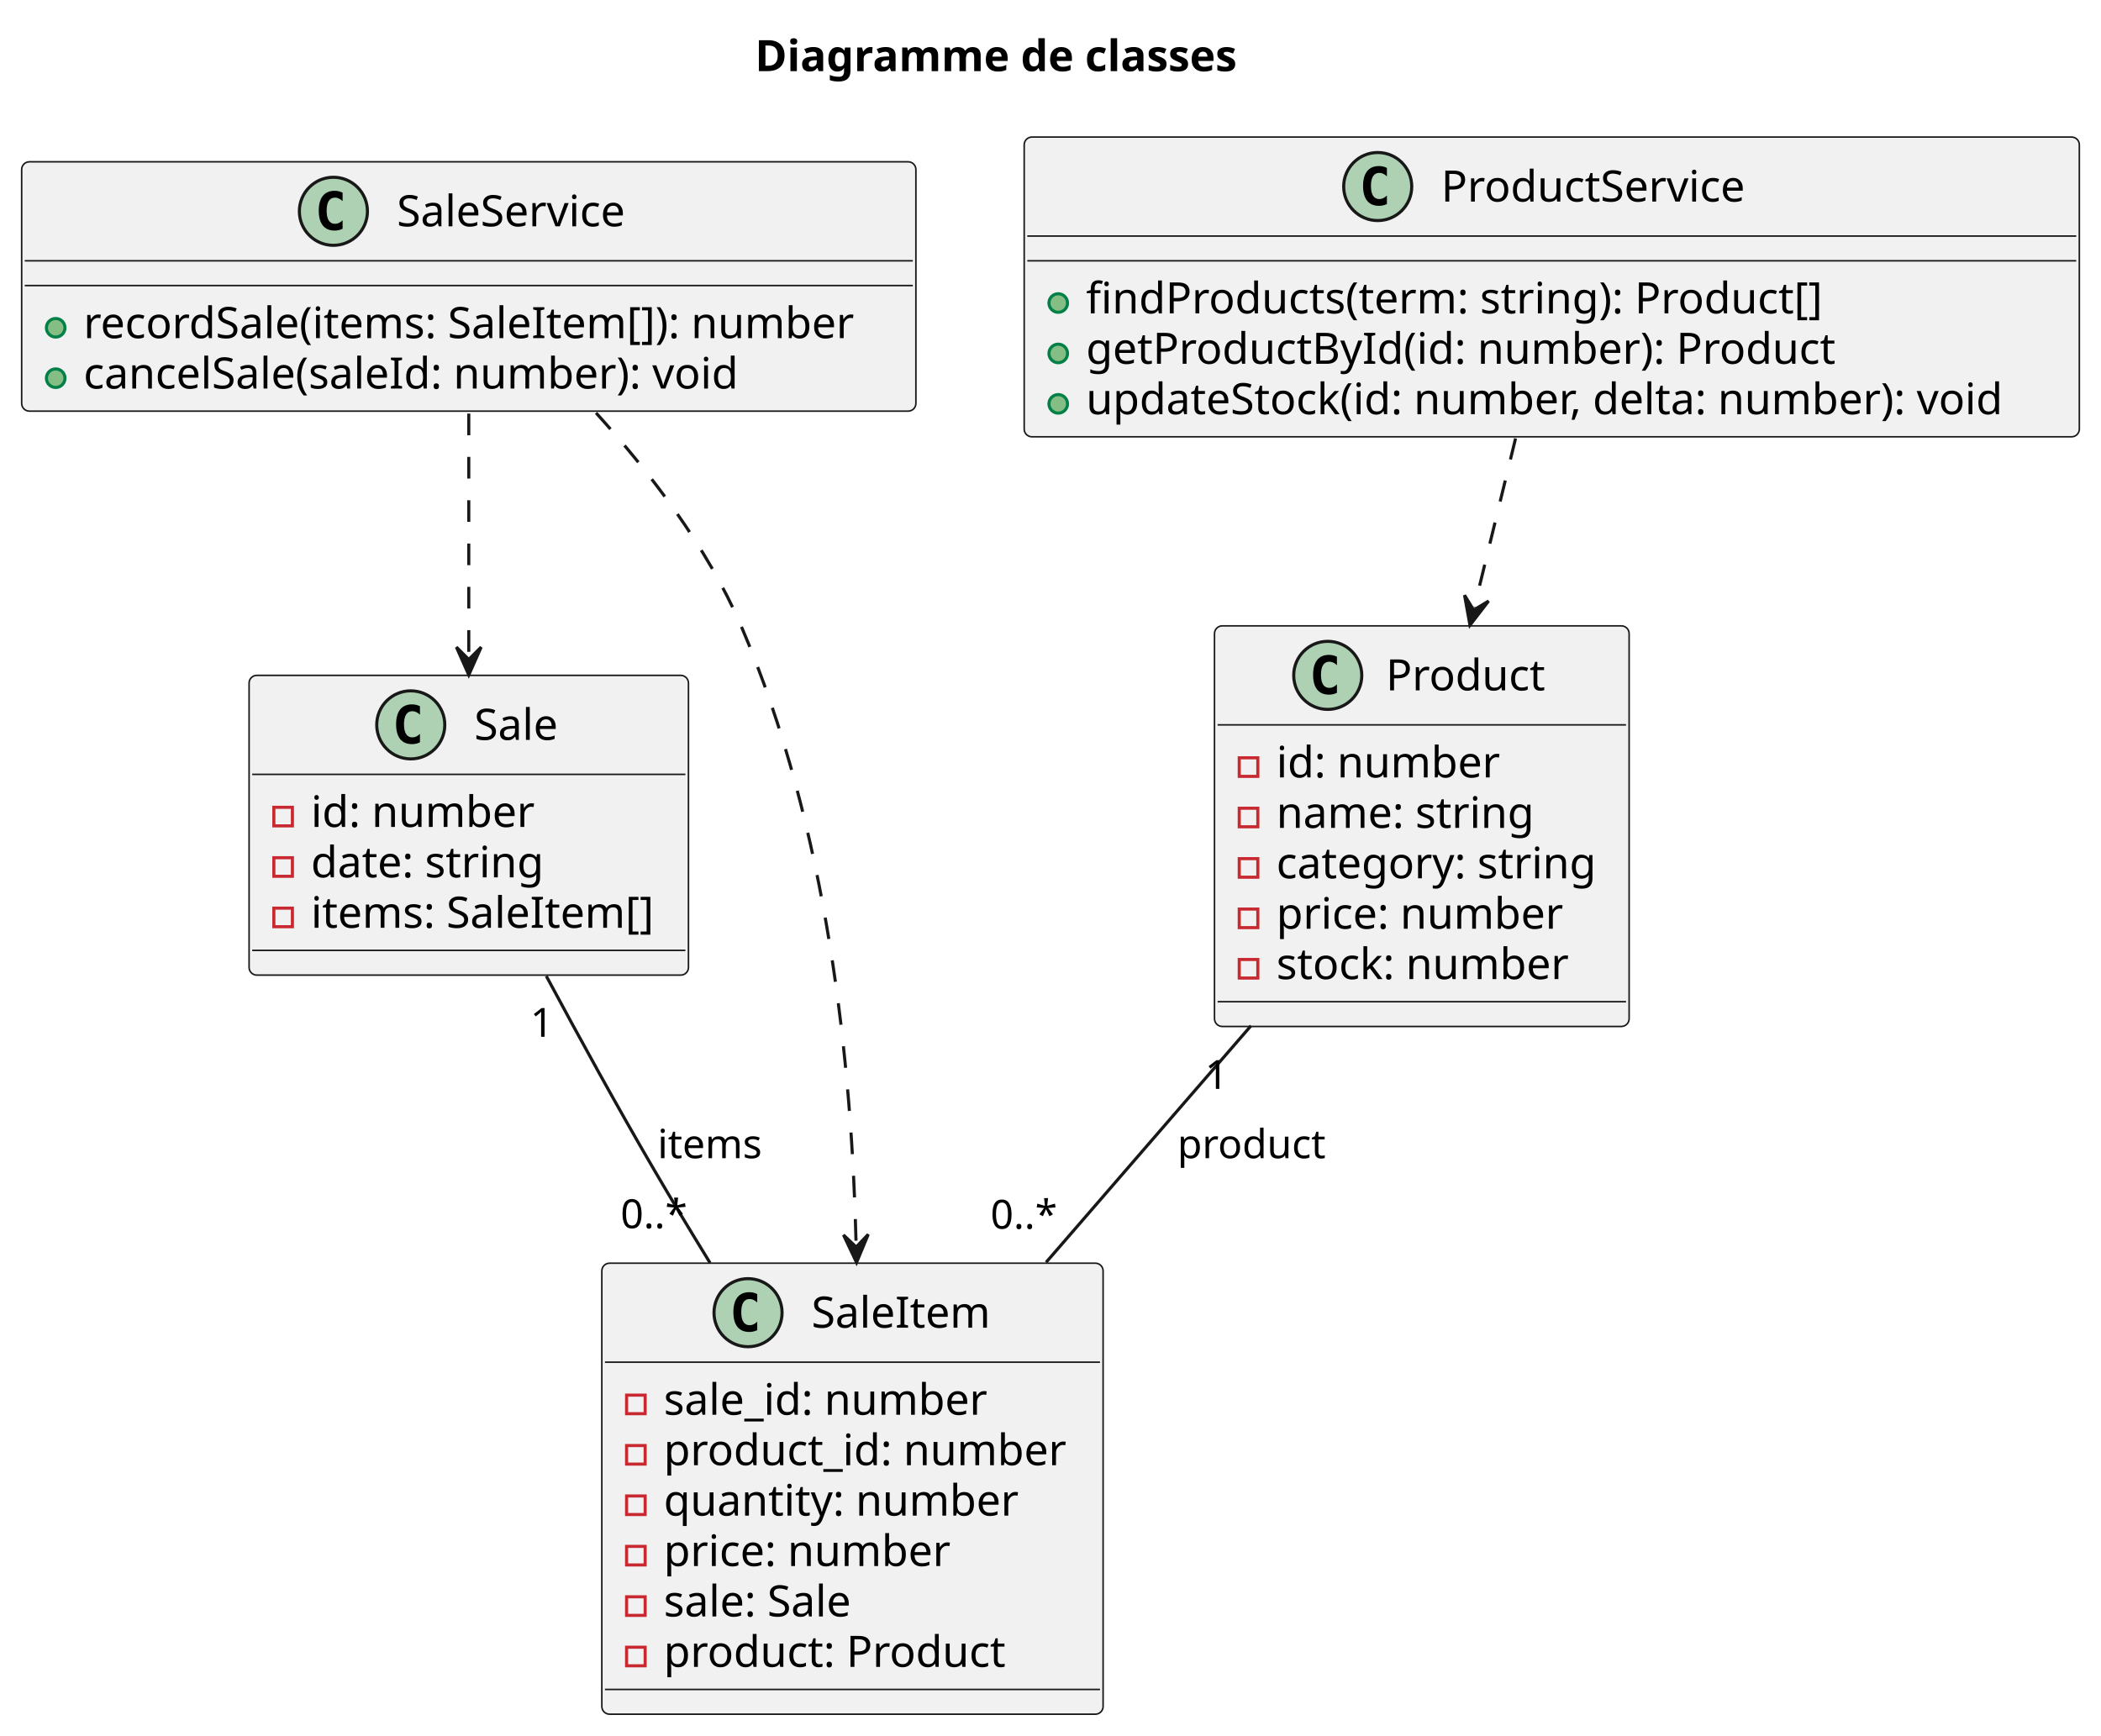
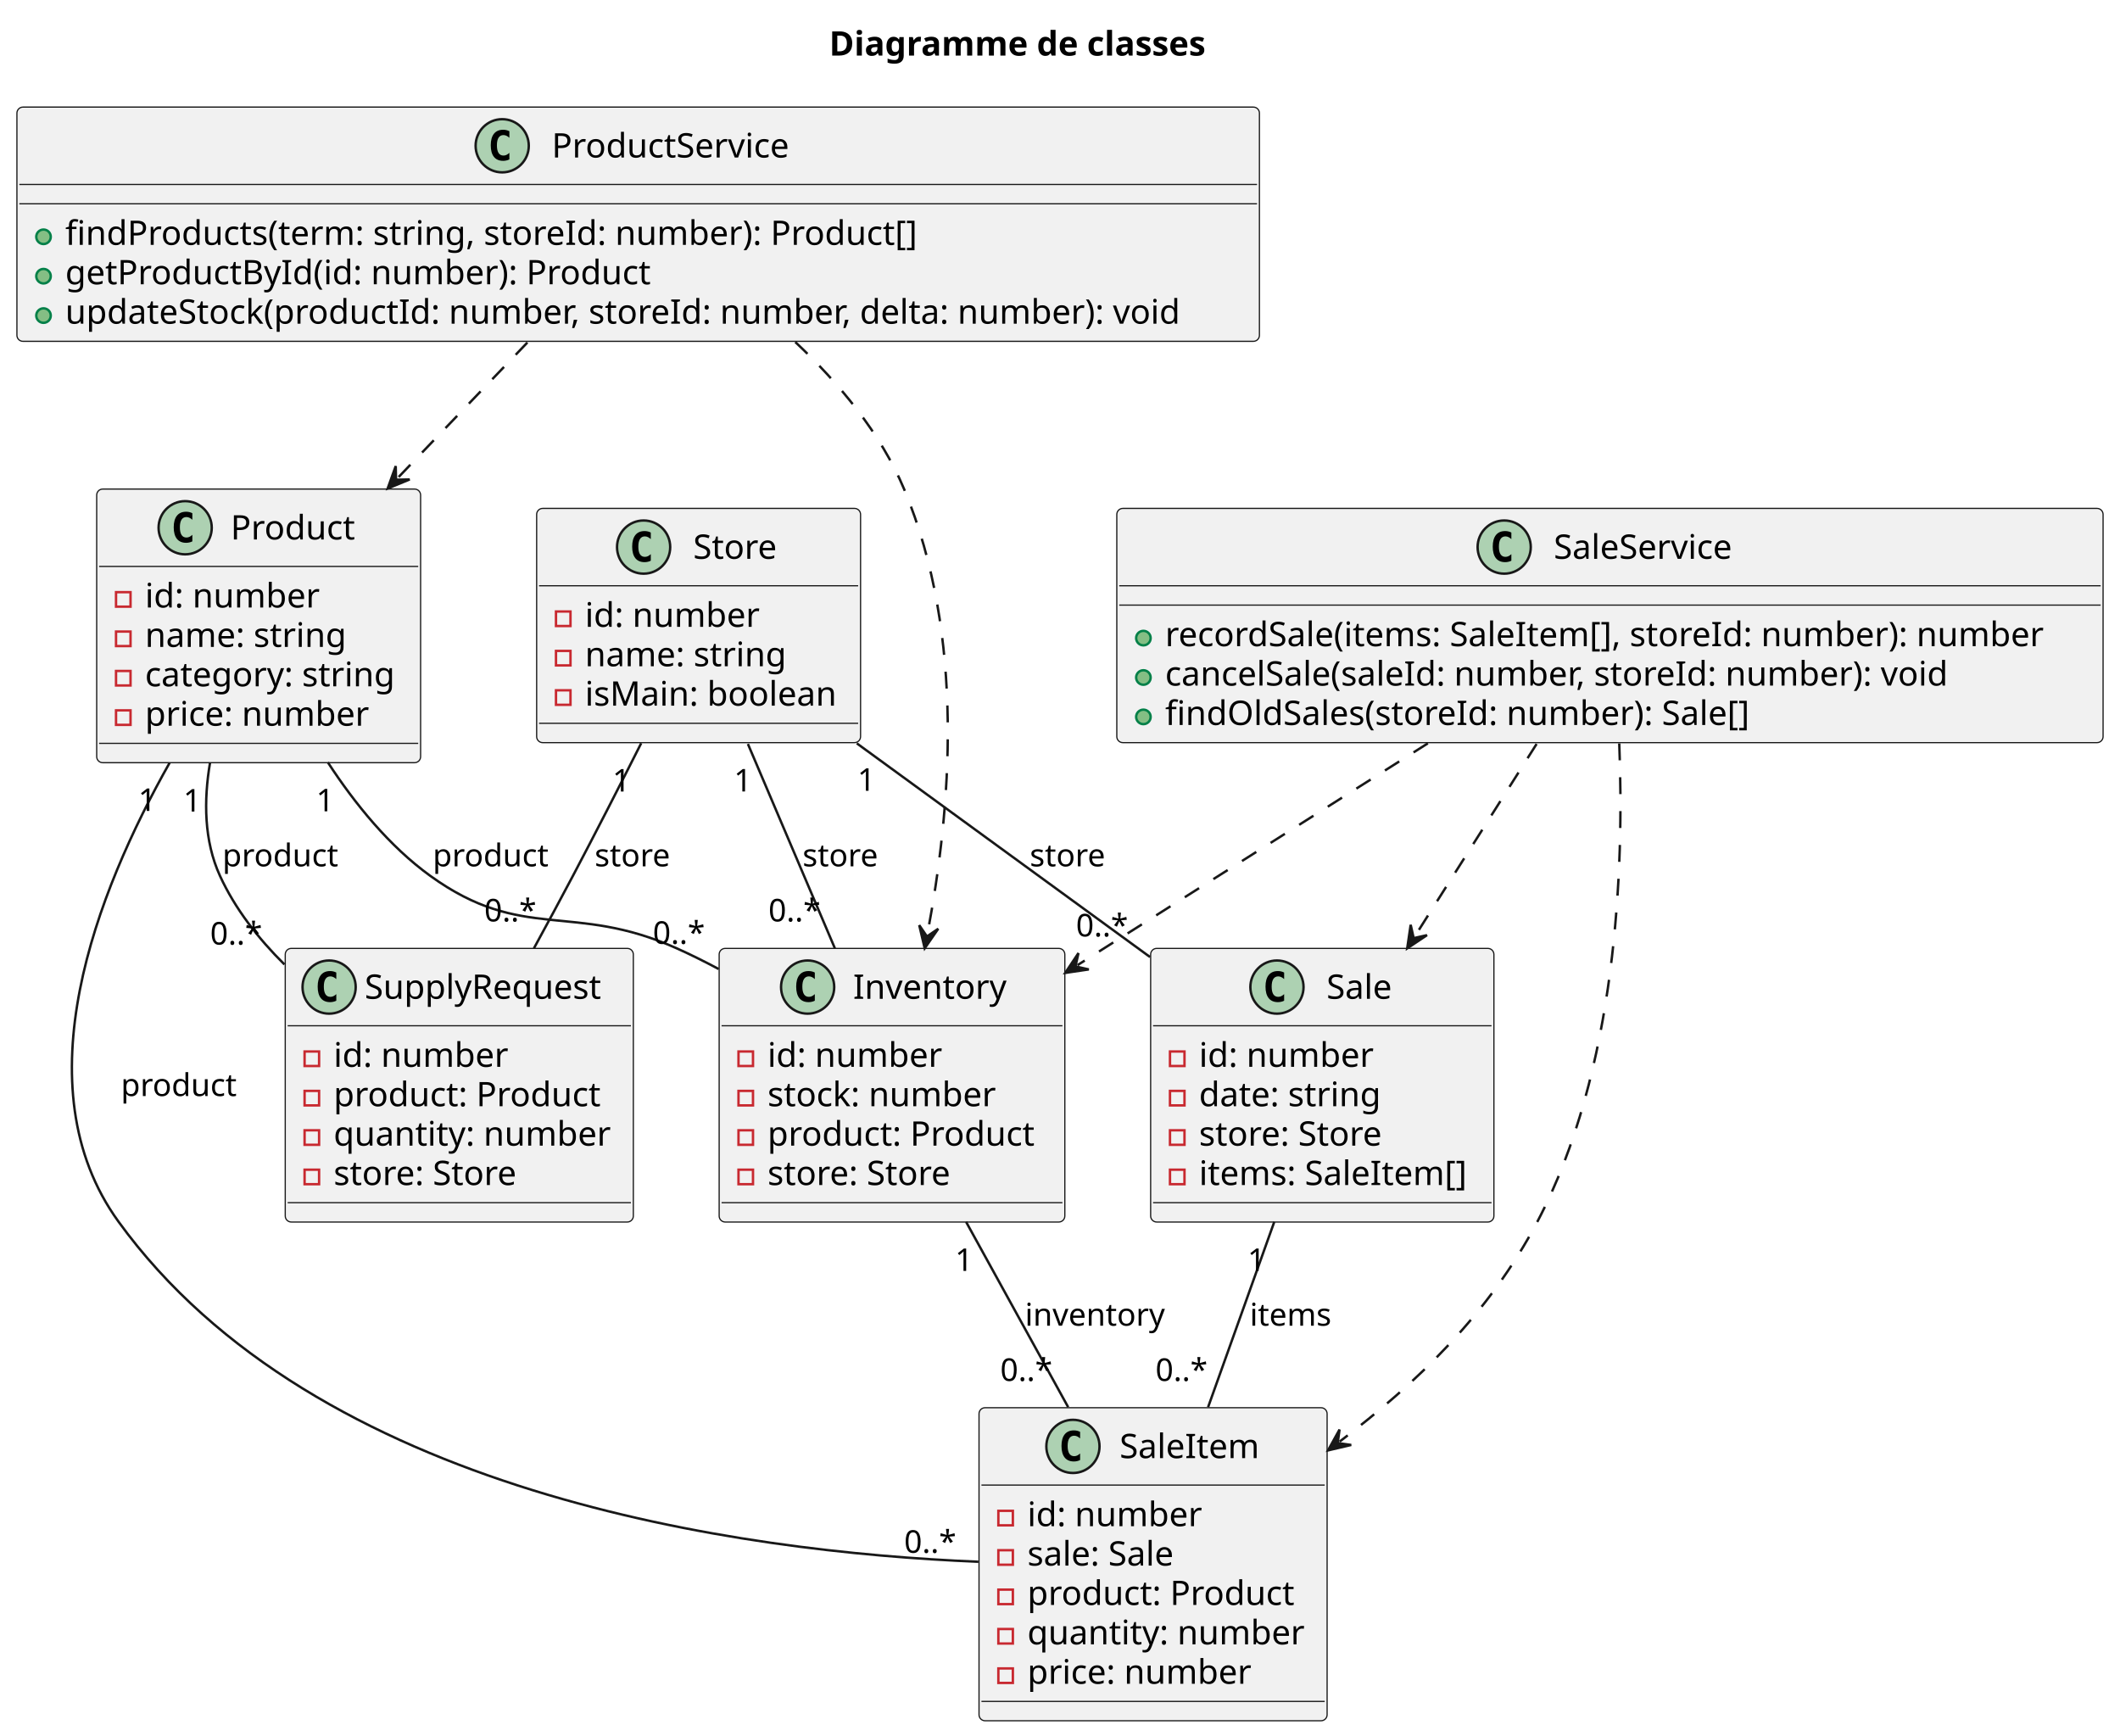
- <svg xmlns="http://www.w3.org/2000/svg" contentStyleType="text/css" height="561px" preserveAspectRatio="none" style="width:679px;height:561px;background:#FFFFFF;" version="1.1" viewBox="0 0 679 561" width="679px" zoomAndPan="magnify">
+ <svg xmlns="http://www.w3.org/2000/svg" contentStyleType="text/css" height="718px" preserveAspectRatio="none" style="width:877px;height:718px;background:#FFFFFF;" version="1.1" viewBox="0 0 877 718" width="877px" zoomAndPan="magnify">
  <defs />
  <g>
-     <text fill="#000000" font-family="sans-serif" font-size="14" font-weight="bold" lengthAdjust="spacing" textLength="177" x="244" y="22.995">Diagramme de classes</text>
+     <text fill="#000000" font-family="sans-serif" font-size="14" font-weight="bold" lengthAdjust="spacing" textLength="177" x="343" y="22.995">Diagramme de classes</text>
    <g id="elem_Product">
-       <rect codeLine="4" fill="#F1F1F1" height="129.484" id="Product" rx="2.5" ry="2.5" style="stroke:#181818;stroke-width:0.5;" width="134" x="392.5" y="202.297" />
-       <ellipse cx="429.1" cy="218.297" fill="#ADD1B2" rx="11" ry="11" style="stroke:#181818;stroke-width:1.0;" />
-       <path d="M432.069,223.938 Q431.491,224.234 430.85,224.375 Q430.209,224.531 429.506,224.531 Q427.006,224.531 425.678,222.891 Q424.366,221.234 424.366,218.109 Q424.366,214.984 425.678,213.328 Q427.006,211.672 429.506,211.672 Q430.209,211.672 430.85,211.828 Q431.506,211.984 432.069,212.281 L432.069,215 Q431.444,214.422 430.85,214.156 Q430.256,213.875 429.631,213.875 Q428.288,213.875 427.6,214.953 Q426.913,216.016 426.913,218.109 Q426.913,220.203 427.6,221.281 Q428.288,222.344 429.631,222.344 Q430.256,222.344 430.85,222.078 Q431.444,221.797 432.069,221.219 L432.069,223.938 Z " fill="#000000" />
-       <text fill="#000000" font-family="sans-serif" font-size="14" lengthAdjust="spacing" textLength="54" x="447.9" y="223.144">Product</text>
-       <line style="stroke:#181818;stroke-width:0.5;" x1="393.5" x2="525.5" y1="234.297" y2="234.297" />
-       <rect fill="none" height="6" style="stroke:#C82930;stroke-width:1.0;" width="6" x="400.5" y="244.945" />
-       <text fill="#000000" font-family="sans-serif" font-size="14" lengthAdjust="spacing" textLength="75" x="412.5" y="251.292">id: number</text>
-       <rect fill="none" height="6" style="stroke:#C82930;stroke-width:1.0;" width="6" x="400.5" y="261.242" />
-       <text fill="#000000" font-family="sans-serif" font-size="14" lengthAdjust="spacing" textLength="87" x="412.5" y="267.589">name: string</text>
-       <rect fill="none" height="6" style="stroke:#C82930;stroke-width:1.0;" width="6" x="400.5" y="277.539" />
-       <text fill="#000000" font-family="sans-serif" font-size="14" lengthAdjust="spacing" textLength="108" x="412.5" y="283.886">category: string</text>
-       <rect fill="none" height="6" style="stroke:#C82930;stroke-width:1.0;" width="6" x="400.5" y="293.836" />
-       <text fill="#000000" font-family="sans-serif" font-size="14" lengthAdjust="spacing" textLength="97" x="412.5" y="300.183">price: number</text>
-       <rect fill="none" height="6" style="stroke:#C82930;stroke-width:1.0;" width="6" x="400.5" y="310.133" />
-       <text fill="#000000" font-family="sans-serif" font-size="14" lengthAdjust="spacing" textLength="101" x="412.5" y="316.479">stock: number</text>
-       <line style="stroke:#181818;stroke-width:0.5;" x1="393.5" x2="525.5" y1="323.781" y2="323.781" />
+       <rect codeLine="4" fill="#F1F1F1" height="113.188" id="Product" rx="2.5" ry="2.5" style="stroke:#181818;stroke-width:0.5;" width="134" x="40" y="202.297" />
+       <ellipse cx="76.6" cy="218.297" fill="#ADD1B2" rx="11" ry="11" style="stroke:#181818;stroke-width:1.0;" />
+       <path d="M79.569,223.938 Q78.991,224.234 78.35,224.375 Q77.709,224.531 77.006,224.531 Q74.506,224.531 73.178,222.891 Q71.866,221.234 71.866,218.109 Q71.866,214.984 73.178,213.328 Q74.506,211.672 77.006,211.672 Q77.709,211.672 78.35,211.828 Q79.006,211.984 79.569,212.281 L79.569,215 Q78.944,214.422 78.35,214.156 Q77.756,213.875 77.131,213.875 Q75.787,213.875 75.1,214.953 Q74.412,216.016 74.412,218.109 Q74.412,220.203 75.1,221.281 Q75.787,222.344 77.131,222.344 Q77.756,222.344 78.35,222.078 Q78.944,221.797 79.569,221.219 L79.569,223.938 Z " fill="#000000" />
+       <text fill="#000000" font-family="sans-serif" font-size="14" lengthAdjust="spacing" textLength="54" x="95.4" y="223.144">Product</text>
+       <line style="stroke:#181818;stroke-width:0.5;" x1="41" x2="173" y1="234.297" y2="234.297" />
+       <rect fill="none" height="6" style="stroke:#C82930;stroke-width:1.0;" width="6" x="48" y="244.945" />
+       <text fill="#000000" font-family="sans-serif" font-size="14" lengthAdjust="spacing" textLength="75" x="60" y="251.292">id: number</text>
+       <rect fill="none" height="6" style="stroke:#C82930;stroke-width:1.0;" width="6" x="48" y="261.242" />
+       <text fill="#000000" font-family="sans-serif" font-size="14" lengthAdjust="spacing" textLength="87" x="60" y="267.589">name: string</text>
+       <rect fill="none" height="6" style="stroke:#C82930;stroke-width:1.0;" width="6" x="48" y="277.539" />
+       <text fill="#000000" font-family="sans-serif" font-size="14" lengthAdjust="spacing" textLength="108" x="60" y="283.886">category: string</text>
+       <rect fill="none" height="6" style="stroke:#C82930;stroke-width:1.0;" width="6" x="48" y="293.836" />
+       <text fill="#000000" font-family="sans-serif" font-size="14" lengthAdjust="spacing" textLength="97" x="60" y="300.183">price: number</text>
+       <line style="stroke:#181818;stroke-width:0.5;" x1="41" x2="173" y1="307.484" y2="307.484" />
+     </g>
+     <g id="elem_Store">
+       <rect codeLine="11" fill="#F1F1F1" height="96.891" id="Store" rx="2.5" ry="2.5" style="stroke:#181818;stroke-width:0.5;" width="134" x="222" y="210.297" />
+       <ellipse cx="266.25" cy="226.297" fill="#ADD1B2" rx="11" ry="11" style="stroke:#181818;stroke-width:1.0;" />
+       <path d="M269.219,231.938 Q268.641,232.234 268,232.375 Q267.359,232.531 266.656,232.531 Q264.156,232.531 262.828,230.891 Q261.516,229.234 261.516,226.109 Q261.516,222.984 262.828,221.328 Q264.156,219.672 266.656,219.672 Q267.359,219.672 268,219.828 Q268.656,219.984 269.219,220.281 L269.219,223 Q268.594,222.422 268,222.156 Q267.406,221.875 266.781,221.875 Q265.438,221.875 264.75,222.953 Q264.062,224.016 264.062,226.109 Q264.062,228.203 264.75,229.281 Q265.438,230.344 266.781,230.344 Q267.406,230.344 268,230.078 Q268.594,229.797 269.219,229.219 L269.219,231.938 Z " fill="#000000" />
+       <text fill="#000000" font-family="sans-serif" font-size="14" lengthAdjust="spacing" textLength="37" x="286.75" y="231.144">Store</text>
+       <line style="stroke:#181818;stroke-width:0.5;" x1="223" x2="355" y1="242.297" y2="242.297" />
+       <rect fill="none" height="6" style="stroke:#C82930;stroke-width:1.0;" width="6" x="230" y="252.945" />
+       <text fill="#000000" font-family="sans-serif" font-size="14" lengthAdjust="spacing" textLength="75" x="242" y="259.292">id: number</text>
+       <rect fill="none" height="6" style="stroke:#C82930;stroke-width:1.0;" width="6" x="230" y="269.242" />
+       <text fill="#000000" font-family="sans-serif" font-size="14" lengthAdjust="spacing" textLength="87" x="242" y="275.589">name: string</text>
+       <rect fill="none" height="6" style="stroke:#C82930;stroke-width:1.0;" width="6" x="230" y="285.539" />
+       <text fill="#000000" font-family="sans-serif" font-size="14" lengthAdjust="spacing" textLength="108" x="242" y="291.886">isMain: boolean</text>
+       <line style="stroke:#181818;stroke-width:0.5;" x1="223" x2="355" y1="299.188" y2="299.188" />
+     </g>
+     <g id="elem_Inventory">
+       <rect codeLine="17" fill="#F1F1F1" height="113.188" id="Inventory" rx="2.5" ry="2.5" style="stroke:#181818;stroke-width:0.5;" width="143" x="297.5" y="392.297" />
+       <ellipse cx="334.1" cy="408.297" fill="#ADD1B2" rx="11" ry="11" style="stroke:#181818;stroke-width:1.0;" />
+       <path d="M337.069,413.938 Q336.491,414.234 335.85,414.375 Q335.209,414.531 334.506,414.531 Q332.006,414.531 330.678,412.891 Q329.366,411.234 329.366,408.109 Q329.366,404.984 330.678,403.328 Q332.006,401.672 334.506,401.672 Q335.209,401.672 335.85,401.828 Q336.506,401.984 337.069,402.281 L337.069,405 Q336.444,404.422 335.85,404.156 Q335.256,403.875 334.631,403.875 Q333.288,403.875 332.6,404.953 Q331.913,406.016 331.913,408.109 Q331.913,410.203 332.6,411.281 Q333.288,412.344 334.631,412.344 Q335.256,412.344 335.85,412.078 Q336.444,411.797 337.069,411.219 L337.069,413.938 Z " fill="#000000" />
+       <text fill="#000000" font-family="sans-serif" font-size="14" lengthAdjust="spacing" textLength="63" x="352.9" y="413.144">Inventory</text>
+       <line style="stroke:#181818;stroke-width:0.5;" x1="298.5" x2="439.5" y1="424.297" y2="424.297" />
+       <rect fill="none" height="6" style="stroke:#C82930;stroke-width:1.0;" width="6" x="305.5" y="434.945" />
+       <text fill="#000000" font-family="sans-serif" font-size="14" lengthAdjust="spacing" textLength="75" x="317.5" y="441.292">id: number</text>
+       <rect fill="none" height="6" style="stroke:#C82930;stroke-width:1.0;" width="6" x="305.5" y="451.242" />
+       <text fill="#000000" font-family="sans-serif" font-size="14" lengthAdjust="spacing" textLength="101" x="317.5" y="457.589">stock: number</text>
+       <rect fill="none" height="6" style="stroke:#C82930;stroke-width:1.0;" width="6" x="305.5" y="467.539" />
+       <text fill="#000000" font-family="sans-serif" font-size="14" lengthAdjust="spacing" textLength="117" x="317.5" y="473.886">product: Product</text>
+       <rect fill="none" height="6" style="stroke:#C82930;stroke-width:1.0;" width="6" x="305.5" y="483.836" />
+       <text fill="#000000" font-family="sans-serif" font-size="14" lengthAdjust="spacing" textLength="82" x="317.5" y="490.183">store: Store</text>
+       <line style="stroke:#181818;stroke-width:0.5;" x1="298.5" x2="439.5" y1="497.484" y2="497.484" />
    </g>
    <g id="elem_Sale">
-       <rect codeLine="12" fill="#F1F1F1" height="96.891" id="Sale" rx="2.5" ry="2.5" style="stroke:#181818;stroke-width:0.5;" width="142" x="80.5" y="218.297" />
-       <ellipse cx="132.75" cy="234.297" fill="#ADD1B2" rx="11" ry="11" style="stroke:#181818;stroke-width:1.0;" />
-       <path d="M135.719,239.938 Q135.141,240.234 134.5,240.375 Q133.859,240.531 133.156,240.531 Q130.656,240.531 129.328,238.891 Q128.016,237.234 128.016,234.109 Q128.016,230.984 129.328,229.328 Q130.656,227.672 133.156,227.672 Q133.859,227.672 134.5,227.828 Q135.156,227.984 135.719,228.281 L135.719,231 Q135.094,230.422 134.5,230.156 Q133.906,229.875 133.281,229.875 Q131.938,229.875 131.25,230.953 Q130.562,232.016 130.562,234.109 Q130.562,236.203 131.25,237.281 Q131.938,238.344 133.281,238.344 Q133.906,238.344 134.5,238.078 Q135.094,237.797 135.719,237.219 L135.719,239.938 Z " fill="#000000" />
-       <text fill="#000000" font-family="sans-serif" font-size="14" lengthAdjust="spacing" textLength="29" x="153.25" y="239.144">Sale</text>
-       <line style="stroke:#181818;stroke-width:0.5;" x1="81.5" x2="221.5" y1="250.297" y2="250.297" />
-       <rect fill="none" height="6" style="stroke:#C82930;stroke-width:1.0;" width="6" x="88.5" y="260.945" />
-       <text fill="#000000" font-family="sans-serif" font-size="14" lengthAdjust="spacing" textLength="75" x="100.5" y="267.292">id: number</text>
-       <rect fill="none" height="6" style="stroke:#C82930;stroke-width:1.0;" width="6" x="88.5" y="277.242" />
-       <text fill="#000000" font-family="sans-serif" font-size="14" lengthAdjust="spacing" textLength="79" x="100.5" y="283.589">date: string</text>
-       <rect fill="none" height="6" style="stroke:#C82930;stroke-width:1.0;" width="6" x="88.5" y="293.539" />
-       <text fill="#000000" font-family="sans-serif" font-size="14" lengthAdjust="spacing" textLength="116" x="100.5" y="299.886">items: SaleItem[]</text>
-       <line style="stroke:#181818;stroke-width:0.5;" x1="81.5" x2="221.5" y1="307.188" y2="307.188" />
+       <rect codeLine="24" fill="#F1F1F1" height="113.188" id="Sale" rx="2.5" ry="2.5" style="stroke:#181818;stroke-width:0.5;" width="142" x="476" y="392.297" />
+       <ellipse cx="528.25" cy="408.297" fill="#ADD1B2" rx="11" ry="11" style="stroke:#181818;stroke-width:1.0;" />
+       <path d="M531.219,413.938 Q530.641,414.234 530,414.375 Q529.359,414.531 528.656,414.531 Q526.156,414.531 524.828,412.891 Q523.516,411.234 523.516,408.109 Q523.516,404.984 524.828,403.328 Q526.156,401.672 528.656,401.672 Q529.359,401.672 530,401.828 Q530.656,401.984 531.219,402.281 L531.219,405 Q530.594,404.422 530,404.156 Q529.406,403.875 528.781,403.875 Q527.438,403.875 526.75,404.953 Q526.062,406.016 526.062,408.109 Q526.062,410.203 526.75,411.281 Q527.438,412.344 528.781,412.344 Q529.406,412.344 530,412.078 Q530.594,411.797 531.219,411.219 L531.219,413.938 Z " fill="#000000" />
+       <text fill="#000000" font-family="sans-serif" font-size="14" lengthAdjust="spacing" textLength="29" x="548.75" y="413.144">Sale</text>
+       <line style="stroke:#181818;stroke-width:0.5;" x1="477" x2="617" y1="424.297" y2="424.297" />
+       <rect fill="none" height="6" style="stroke:#C82930;stroke-width:1.0;" width="6" x="484" y="434.945" />
+       <text fill="#000000" font-family="sans-serif" font-size="14" lengthAdjust="spacing" textLength="75" x="496" y="441.292">id: number</text>
+       <rect fill="none" height="6" style="stroke:#C82930;stroke-width:1.0;" width="6" x="484" y="451.242" />
+       <text fill="#000000" font-family="sans-serif" font-size="14" lengthAdjust="spacing" textLength="79" x="496" y="457.589">date: string</text>
+       <rect fill="none" height="6" style="stroke:#C82930;stroke-width:1.0;" width="6" x="484" y="467.539" />
+       <text fill="#000000" font-family="sans-serif" font-size="14" lengthAdjust="spacing" textLength="82" x="496" y="473.886">store: Store</text>
+       <rect fill="none" height="6" style="stroke:#C82930;stroke-width:1.0;" width="6" x="484" y="483.836" />
+       <text fill="#000000" font-family="sans-serif" font-size="14" lengthAdjust="spacing" textLength="116" x="496" y="490.183">items: SaleItem[]</text>
+       <line style="stroke:#181818;stroke-width:0.5;" x1="477" x2="617" y1="497.484" y2="497.484" />
    </g>
    <g id="elem_SaleItem">
-       <rect codeLine="18" fill="#F1F1F1" height="145.781" id="SaleItem" rx="2.5" ry="2.5" style="stroke:#181818;stroke-width:0.5;" width="162" x="194.5" y="408.297" />
-       <ellipse cx="241.75" cy="424.297" fill="#ADD1B2" rx="11" ry="11" style="stroke:#181818;stroke-width:1.0;" />
-       <path d="M244.719,429.938 Q244.141,430.234 243.5,430.375 Q242.859,430.531 242.156,430.531 Q239.656,430.531 238.328,428.891 Q237.016,427.234 237.016,424.109 Q237.016,420.984 238.328,419.328 Q239.656,417.672 242.156,417.672 Q242.859,417.672 243.5,417.828 Q244.156,417.984 244.719,418.281 L244.719,421 Q244.094,420.422 243.5,420.156 Q242.906,419.875 242.281,419.875 Q240.938,419.875 240.25,420.953 Q239.562,422.016 239.562,424.109 Q239.562,426.203 240.25,427.281 Q240.938,428.344 242.281,428.344 Q242.906,428.344 243.5,428.078 Q244.094,427.797 244.719,427.219 L244.719,429.938 Z " fill="#000000" />
-       <text fill="#000000" font-family="sans-serif" font-size="14" lengthAdjust="spacing" textLength="59" x="262.25" y="429.144">SaleItem</text>
-       <line style="stroke:#181818;stroke-width:0.5;" x1="195.5" x2="355.5" y1="440.297" y2="440.297" />
-       <rect fill="none" height="6" style="stroke:#C82930;stroke-width:1.0;" width="6" x="202.5" y="450.945" />
-       <text fill="#000000" font-family="sans-serif" font-size="14" lengthAdjust="spacing" textLength="110" x="214.5" y="457.292">sale_id: number</text>
-       <rect fill="none" height="6" style="stroke:#C82930;stroke-width:1.0;" width="6" x="202.5" y="467.242" />
-       <text fill="#000000" font-family="sans-serif" font-size="14" lengthAdjust="spacing" textLength="136" x="214.5" y="473.589">product_id: number</text>
-       <rect fill="none" height="6" style="stroke:#C82930;stroke-width:1.0;" width="6" x="202.5" y="483.539" />
-       <text fill="#000000" font-family="sans-serif" font-size="14" lengthAdjust="spacing" textLength="118" x="214.5" y="489.886">quantity: number</text>
-       <rect fill="none" height="6" style="stroke:#C82930;stroke-width:1.0;" width="6" x="202.5" y="499.836" />
-       <text fill="#000000" font-family="sans-serif" font-size="14" lengthAdjust="spacing" textLength="97" x="214.5" y="506.183">price: number</text>
-       <rect fill="none" height="6" style="stroke:#C82930;stroke-width:1.0;" width="6" x="202.5" y="516.133" />
-       <text fill="#000000" font-family="sans-serif" font-size="14" lengthAdjust="spacing" textLength="66" x="214.5" y="522.48">sale: Sale</text>
-       <rect fill="none" height="6" style="stroke:#C82930;stroke-width:1.0;" width="6" x="202.5" y="532.43" />
-       <text fill="#000000" font-family="sans-serif" font-size="14" lengthAdjust="spacing" textLength="117" x="214.5" y="538.776">product: Product</text>
-       <line style="stroke:#181818;stroke-width:0.5;" x1="195.5" x2="355.5" y1="546.078" y2="546.078" />
+       <rect codeLine="31" fill="#F1F1F1" height="129.484" id="SaleItem" rx="2.5" ry="2.5" style="stroke:#181818;stroke-width:0.5;" width="144" x="405" y="582.297" />
+       <ellipse cx="443.85" cy="598.297" fill="#ADD1B2" rx="11" ry="11" style="stroke:#181818;stroke-width:1.0;" />
+       <path d="M446.819,603.938 Q446.241,604.234 445.6,604.375 Q444.959,604.531 444.256,604.531 Q441.756,604.531 440.428,602.891 Q439.116,601.234 439.116,598.109 Q439.116,594.984 440.428,593.328 Q441.756,591.672 444.256,591.672 Q444.959,591.672 445.6,591.828 Q446.256,591.984 446.819,592.281 L446.819,595 Q446.194,594.422 445.6,594.156 Q445.006,593.875 444.381,593.875 Q443.038,593.875 442.35,594.953 Q441.663,596.016 441.663,598.109 Q441.663,600.203 442.35,601.281 Q443.038,602.344 444.381,602.344 Q445.006,602.344 445.6,602.078 Q446.194,601.797 446.819,601.219 L446.819,603.938 Z " fill="#000000" />
+       <text fill="#000000" font-family="sans-serif" font-size="14" lengthAdjust="spacing" textLength="59" x="463.15" y="603.144">SaleItem</text>
+       <line style="stroke:#181818;stroke-width:0.5;" x1="406" x2="548" y1="614.297" y2="614.297" />
+       <rect fill="none" height="6" style="stroke:#C82930;stroke-width:1.0;" width="6" x="413" y="624.945" />
+       <text fill="#000000" font-family="sans-serif" font-size="14" lengthAdjust="spacing" textLength="75" x="425" y="631.292">id: number</text>
+       <rect fill="none" height="6" style="stroke:#C82930;stroke-width:1.0;" width="6" x="413" y="641.242" />
+       <text fill="#000000" font-family="sans-serif" font-size="14" lengthAdjust="spacing" textLength="66" x="425" y="647.589">sale: Sale</text>
+       <rect fill="none" height="6" style="stroke:#C82930;stroke-width:1.0;" width="6" x="413" y="657.539" />
+       <text fill="#000000" font-family="sans-serif" font-size="14" lengthAdjust="spacing" textLength="117" x="425" y="663.886">product: Product</text>
+       <rect fill="none" height="6" style="stroke:#C82930;stroke-width:1.0;" width="6" x="413" y="673.836" />
+       <text fill="#000000" font-family="sans-serif" font-size="14" lengthAdjust="spacing" textLength="118" x="425" y="680.183">quantity: number</text>
+       <rect fill="none" height="6" style="stroke:#C82930;stroke-width:1.0;" width="6" x="413" y="690.133" />
+       <text fill="#000000" font-family="sans-serif" font-size="14" lengthAdjust="spacing" textLength="97" x="425" y="696.48">price: number</text>
+       <line style="stroke:#181818;stroke-width:0.5;" x1="406" x2="548" y1="703.781" y2="703.781" />
+     </g>
+     <g id="elem_SupplyRequest">
+       <rect codeLine="39" fill="#F1F1F1" height="113.188" id="SupplyRequest" rx="2.5" ry="2.5" style="stroke:#181818;stroke-width:0.5;" width="144" x="118" y="392.297" />
+       <ellipse cx="136.15" cy="408.297" fill="#ADD1B2" rx="11" ry="11" style="stroke:#181818;stroke-width:1.0;" />
+       <path d="M139.119,413.938 Q138.541,414.234 137.9,414.375 Q137.259,414.531 136.556,414.531 Q134.056,414.531 132.728,412.891 Q131.416,411.234 131.416,408.109 Q131.416,404.984 132.728,403.328 Q134.056,401.672 136.556,401.672 Q137.259,401.672 137.9,401.828 Q138.556,401.984 139.119,402.281 L139.119,405 Q138.494,404.422 137.9,404.156 Q137.306,403.875 136.681,403.875 Q135.338,403.875 134.65,404.953 Q133.963,406.016 133.963,408.109 Q133.963,410.203 134.65,411.281 Q135.338,412.344 136.681,412.344 Q137.306,412.344 137.9,412.078 Q138.494,411.797 139.119,411.219 L139.119,413.938 Z " fill="#000000" />
+       <text fill="#000000" font-family="sans-serif" font-size="14" lengthAdjust="spacing" textLength="105" x="150.85" y="413.144">SupplyRequest</text>
+       <line style="stroke:#181818;stroke-width:0.5;" x1="119" x2="261" y1="424.297" y2="424.297" />
+       <rect fill="none" height="6" style="stroke:#C82930;stroke-width:1.0;" width="6" x="126" y="434.945" />
+       <text fill="#000000" font-family="sans-serif" font-size="14" lengthAdjust="spacing" textLength="75" x="138" y="441.292">id: number</text>
+       <rect fill="none" height="6" style="stroke:#C82930;stroke-width:1.0;" width="6" x="126" y="451.242" />
+       <text fill="#000000" font-family="sans-serif" font-size="14" lengthAdjust="spacing" textLength="117" x="138" y="457.589">product: Product</text>
+       <rect fill="none" height="6" style="stroke:#C82930;stroke-width:1.0;" width="6" x="126" y="467.539" />
+       <text fill="#000000" font-family="sans-serif" font-size="14" lengthAdjust="spacing" textLength="118" x="138" y="473.886">quantity: number</text>
+       <rect fill="none" height="6" style="stroke:#C82930;stroke-width:1.0;" width="6" x="126" y="483.836" />
+       <text fill="#000000" font-family="sans-serif" font-size="14" lengthAdjust="spacing" textLength="82" x="138" y="490.183">store: Store</text>
+       <line style="stroke:#181818;stroke-width:0.5;" x1="119" x2="261" y1="497.484" y2="497.484" />
    </g>
    <g id="elem_ProductService">
-       <rect codeLine="27" fill="#F1F1F1" height="96.891" id="ProductService" rx="2.5" ry="2.5" style="stroke:#181818;stroke-width:0.5;" width="341" x="331" y="44.297" />
-       <ellipse cx="445.25" cy="60.297" fill="#ADD1B2" rx="11" ry="11" style="stroke:#181818;stroke-width:1.0;" />
-       <path d="M448.219,65.938 Q447.641,66.234 447,66.375 Q446.359,66.531 445.656,66.531 Q443.156,66.531 441.828,64.891 Q440.516,63.234 440.516,60.109 Q440.516,56.984 441.828,55.328 Q443.156,53.672 445.656,53.672 Q446.359,53.672 447,53.828 Q447.656,53.984 448.219,54.281 L448.219,57 Q447.594,56.422 447,56.156 Q446.406,55.875 445.781,55.875 Q444.438,55.875 443.75,56.953 Q443.062,58.016 443.062,60.109 Q443.062,62.203 443.75,63.281 Q444.438,64.344 445.781,64.344 Q446.406,64.344 447,64.078 Q447.594,63.797 448.219,63.219 L448.219,65.938 Z " fill="#000000" />
-       <text fill="#000000" font-family="sans-serif" font-size="14" lengthAdjust="spacing" textLength="104" x="465.75" y="65.144">ProductService</text>
-       <line style="stroke:#181818;stroke-width:0.5;" x1="332" x2="671" y1="76.297" y2="76.297" />
-       <line style="stroke:#181818;stroke-width:0.5;" x1="332" x2="671" y1="84.297" y2="84.297" />
-       <ellipse cx="342" cy="97.945" fill="#84BE84" rx="3" ry="3" style="stroke:#038048;stroke-width:1.0;" />
-       <text fill="#000000" font-family="sans-serif" font-size="14" lengthAdjust="spacing" textLength="250" x="351" y="101.292">findProducts(term: string): Product[]</text>
-       <ellipse cx="342" cy="114.242" fill="#84BE84" rx="3" ry="3" style="stroke:#038048;stroke-width:1.0;" />
-       <text fill="#000000" font-family="sans-serif" font-size="14" lengthAdjust="spacing" textLength="254" x="351" y="117.589">getProductById(id: number): Product</text>
-       <ellipse cx="342" cy="130.539" fill="#84BE84" rx="3" ry="3" style="stroke:#038048;stroke-width:1.0;" />
-       <text fill="#000000" font-family="sans-serif" font-size="14" lengthAdjust="spacing" textLength="315" x="351" y="133.886">updateStock(id: number, delta: number): void</text>
+       <rect codeLine="46" fill="#F1F1F1" height="96.891" id="ProductService" rx="2.5" ry="2.5" style="stroke:#181818;stroke-width:0.5;" width="514" x="7" y="44.297" />
+       <ellipse cx="207.75" cy="60.297" fill="#ADD1B2" rx="11" ry="11" style="stroke:#181818;stroke-width:1.0;" />
+       <path d="M210.719,65.938 Q210.141,66.234 209.5,66.375 Q208.859,66.531 208.156,66.531 Q205.656,66.531 204.328,64.891 Q203.016,63.234 203.016,60.109 Q203.016,56.984 204.328,55.328 Q205.656,53.672 208.156,53.672 Q208.859,53.672 209.5,53.828 Q210.156,53.984 210.719,54.281 L210.719,57 Q210.094,56.422 209.5,56.156 Q208.906,55.875 208.281,55.875 Q206.938,55.875 206.25,56.953 Q205.562,58.016 205.562,60.109 Q205.562,62.203 206.25,63.281 Q206.938,64.344 208.281,64.344 Q208.906,64.344 209.5,64.078 Q210.094,63.797 210.719,63.219 L210.719,65.938 Z " fill="#000000" />
+       <text fill="#000000" font-family="sans-serif" font-size="14" lengthAdjust="spacing" textLength="104" x="228.25" y="65.144">ProductService</text>
+       <line style="stroke:#181818;stroke-width:0.5;" x1="8" x2="520" y1="76.297" y2="76.297" />
+       <line style="stroke:#181818;stroke-width:0.5;" x1="8" x2="520" y1="84.297" y2="84.297" />
+       <ellipse cx="18" cy="97.945" fill="#84BE84" rx="3" ry="3" style="stroke:#038048;stroke-width:1.0;" />
+       <text fill="#000000" font-family="sans-serif" font-size="14" lengthAdjust="spacing" textLength="369" x="27" y="101.292">findProducts(term: string, storeId: number): Product[]</text>
+       <ellipse cx="18" cy="114.242" fill="#84BE84" rx="3" ry="3" style="stroke:#038048;stroke-width:1.0;" />
+       <text fill="#000000" font-family="sans-serif" font-size="14" lengthAdjust="spacing" textLength="254" x="27" y="117.589">getProductById(id: number): Product</text>
+       <ellipse cx="18" cy="130.539" fill="#84BE84" rx="3" ry="3" style="stroke:#038048;stroke-width:1.0;" />
+       <text fill="#000000" font-family="sans-serif" font-size="14" lengthAdjust="spacing" textLength="488" x="27" y="133.886">updateStock(productId: number, storeId: number, delta: number): void</text>
    </g>
    <g id="elem_SaleService">
-       <rect codeLine="33" fill="#F1F1F1" height="80.594" id="SaleService" rx="2.5" ry="2.5" style="stroke:#181818;stroke-width:0.5;" width="289" x="7" y="52.297" />
-       <ellipse cx="107.75" cy="68.297" fill="#ADD1B2" rx="11" ry="11" style="stroke:#181818;stroke-width:1.0;" />
-       <path d="M110.719,73.938 Q110.141,74.234 109.5,74.375 Q108.859,74.531 108.156,74.531 Q105.656,74.531 104.328,72.891 Q103.016,71.234 103.016,68.109 Q103.016,64.984 104.328,63.328 Q105.656,61.672 108.156,61.672 Q108.859,61.672 109.5,61.828 Q110.156,61.984 110.719,62.281 L110.719,65 Q110.094,64.422 109.5,64.156 Q108.906,63.875 108.281,63.875 Q106.938,63.875 106.25,64.953 Q105.562,66.016 105.562,68.109 Q105.562,70.203 106.25,71.281 Q106.938,72.344 108.281,72.344 Q108.906,72.344 109.5,72.078 Q110.094,71.797 110.719,71.219 L110.719,73.938 Z " fill="#000000" />
-       <text fill="#000000" font-family="sans-serif" font-size="14" lengthAdjust="spacing" textLength="79" x="128.25" y="73.144">SaleService</text>
-       <line style="stroke:#181818;stroke-width:0.5;" x1="8" x2="295" y1="84.297" y2="84.297" />
-       <line style="stroke:#181818;stroke-width:0.5;" x1="8" x2="295" y1="92.297" y2="92.297" />
-       <ellipse cx="18" cy="105.945" fill="#84BE84" rx="3" ry="3" style="stroke:#038048;stroke-width:1.0;" />
-       <text fill="#000000" font-family="sans-serif" font-size="14" lengthAdjust="spacing" textLength="263" x="27" y="109.292">recordSale(items: SaleItem[]): number</text>
-       <ellipse cx="18" cy="122.242" fill="#84BE84" rx="3" ry="3" style="stroke:#038048;stroke-width:1.0;" />
-       <text fill="#000000" font-family="sans-serif" font-size="14" lengthAdjust="spacing" textLength="224" x="27" y="125.589">cancelSale(saleId: number): void</text>
+       <rect codeLine="52" fill="#F1F1F1" height="96.891" id="SaleService" rx="2.5" ry="2.5" style="stroke:#181818;stroke-width:0.5;" width="408" x="462" y="210.297" />
+       <ellipse cx="622.25" cy="226.297" fill="#ADD1B2" rx="11" ry="11" style="stroke:#181818;stroke-width:1.0;" />
+       <path d="M625.219,231.938 Q624.641,232.234 624,232.375 Q623.359,232.531 622.656,232.531 Q620.156,232.531 618.828,230.891 Q617.516,229.234 617.516,226.109 Q617.516,222.984 618.828,221.328 Q620.156,219.672 622.656,219.672 Q623.359,219.672 624,219.828 Q624.656,219.984 625.219,220.281 L625.219,223 Q624.594,222.422 624,222.156 Q623.406,221.875 622.781,221.875 Q621.438,221.875 620.75,222.953 Q620.062,224.016 620.062,226.109 Q620.062,228.203 620.75,229.281 Q621.438,230.344 622.781,230.344 Q623.406,230.344 624,230.078 Q624.594,229.797 625.219,229.219 L625.219,231.938 Z " fill="#000000" />
+       <text fill="#000000" font-family="sans-serif" font-size="14" lengthAdjust="spacing" textLength="79" x="642.75" y="231.144">SaleService</text>
+       <line style="stroke:#181818;stroke-width:0.5;" x1="463" x2="869" y1="242.297" y2="242.297" />
+       <line style="stroke:#181818;stroke-width:0.5;" x1="463" x2="869" y1="250.297" y2="250.297" />
+       <ellipse cx="473" cy="263.945" fill="#84BE84" rx="3" ry="3" style="stroke:#038048;stroke-width:1.0;" />
+       <text fill="#000000" font-family="sans-serif" font-size="14" lengthAdjust="spacing" textLength="382" x="482" y="267.292">recordSale(items: SaleItem[], storeId: number): number</text>
+       <ellipse cx="473" cy="280.242" fill="#84BE84" rx="3" ry="3" style="stroke:#038048;stroke-width:1.0;" />
+       <text fill="#000000" font-family="sans-serif" font-size="14" lengthAdjust="spacing" textLength="343" x="482" y="283.589">cancelSale(saleId: number, storeId: number): void</text>
+       <ellipse cx="473" cy="296.539" fill="#84BE84" rx="3" ry="3" style="stroke:#038048;stroke-width:1.0;" />
+       <text fill="#000000" font-family="sans-serif" font-size="14" lengthAdjust="spacing" textLength="254" x="482" y="299.886">findOldSales(storeId: number): Sale[]</text>
+     </g>
+     <g id="link_Product_Inventory">
+       <path codeLine="58" d="M135.62,315.337 C146.81,332.487 161.07,350.067 178,362.297 C216.31,389.967 236.89,372.947 280,392.297 C285.73,394.867 291.53,397.757 297.29,400.827 " fill="none" id="Product-Inventory" style="stroke:#181818;stroke-width:1.0;" />
+       <text fill="#000000" font-family="sans-serif" font-size="13" lengthAdjust="spacing" textLength="49" x="179" y="358.364">product</text>
+       <text fill="#000000" font-family="sans-serif" font-size="13" lengthAdjust="spacing" textLength="8" x="130.774" y="335.605">1</text>
+       <text fill="#000000" font-family="sans-serif" font-size="13" lengthAdjust="spacing" textLength="23" x="270.061" y="390.41">0..*</text>
+     </g>
+     <g id="link_Store_Inventory">
+       <path codeLine="59" d="M309.39,307.727 C320.37,333.507 333.95,365.437 345.38,392.287 " fill="none" id="Store-Inventory" style="stroke:#181818;stroke-width:1.0;" />
+       <text fill="#000000" font-family="sans-serif" font-size="13" lengthAdjust="spacing" textLength="33" x="332" y="358.364">store</text>
+       <text fill="#000000" font-family="sans-serif" font-size="13" lengthAdjust="spacing" textLength="8" x="303.592" y="327.393">1</text>
+       <text fill="#000000" font-family="sans-serif" font-size="13" lengthAdjust="spacing" textLength="23" x="317.88" y="381.149">0..*</text>
+     </g>
+     <g id="link_Inventory_SaleItem">
+       <path codeLine="60" d="M399.66,505.437 C412.82,529.317 428.27,557.357 441.88,582.067 " fill="none" id="Inventory-SaleItem" style="stroke:#181818;stroke-width:1.0;" />
+       <text fill="#000000" font-family="sans-serif" font-size="13" lengthAdjust="spacing" textLength="59" x="424" y="548.364">inventory</text>
+       <text fill="#000000" font-family="sans-serif" font-size="13" lengthAdjust="spacing" textLength="8" x="395.076" y="525.718">1</text>
+       <text fill="#000000" font-family="sans-serif" font-size="13" lengthAdjust="spacing" textLength="23" x="413.781" y="571.214">0..*</text>
    </g>
    <g id="link_Product_SaleItem">
-       <path codeLine="38" d="M404.29,331.557 C383.44,355.637 359.57,383.207 338.08,408.017 " fill="none" id="Product-SaleItem" style="stroke:#181818;stroke-width:1.0;" />
-       <text fill="#000000" font-family="sans-serif" font-size="13" lengthAdjust="spacing" textLength="49" x="380.5" y="374.364">product</text>
-       <text fill="#000000" font-family="sans-serif" font-size="13" lengthAdjust="spacing" textLength="8" x="389.444" y="351.959">1</text>
-       <text fill="#000000" font-family="sans-serif" font-size="13" lengthAdjust="spacing" textLength="23" x="320.108" y="397.149">0..*</text>
+       <path codeLine="61" d="M70.16,315.547 C40.02,368.877 8.41,449.257 49,505.297 C130.65,618.047 305.68,641.927 404.75,646.017 " fill="none" id="Product-SaleItem" style="stroke:#181818;stroke-width:1.0;" />
+       <text fill="#000000" font-family="sans-serif" font-size="13" lengthAdjust="spacing" textLength="49" x="50" y="453.364">product</text>
+       <text fill="#000000" font-family="sans-serif" font-size="13" lengthAdjust="spacing" textLength="8" x="57.183" y="335.441">1</text>
+       <text fill="#000000" font-family="sans-serif" font-size="13" lengthAdjust="spacing" textLength="23" x="374.029" y="642.304">0..*</text>
    </g>
    <g id="link_Sale_SaleItem">
-       <path codeLine="39" d="M176.55,315.477 C187.07,335.097 199.6,357.947 211.5,378.297 C217.2,388.047 223.34,398.217 229.48,408.207 " fill="none" id="Sale-SaleItem" style="stroke:#181818;stroke-width:1.0;" />
-       <text fill="#000000" font-family="sans-serif" font-size="13" lengthAdjust="spacing" textLength="36" x="212.5" y="374.364">items</text>
-       <text fill="#000000" font-family="sans-serif" font-size="13" lengthAdjust="spacing" textLength="8" x="171.379" y="335.109">1</text>
-       <text fill="#000000" font-family="sans-serif" font-size="13" lengthAdjust="spacing" textLength="23" x="200.548" y="396.981">0..*</text>
+       <path codeLine="62" d="M527.13,505.437 C518.6,529.317 508.59,557.357 499.76,582.067 " fill="none" id="Sale-SaleItem" style="stroke:#181818;stroke-width:1.0;" />
+       <text fill="#000000" font-family="sans-serif" font-size="13" lengthAdjust="spacing" textLength="36" x="517" y="548.364">items</text>
+       <text fill="#000000" font-family="sans-serif" font-size="13" lengthAdjust="spacing" textLength="8" x="516.072" y="525.718">1</text>
+       <text fill="#000000" font-family="sans-serif" font-size="13" lengthAdjust="spacing" textLength="23" x="477.992" y="571.214">0..*</text>
+     </g>
+     <g id="link_Store_Sale">
+       <path codeLine="63" d="M354.44,307.477 C391.46,334.457 437.8,368.227 475.74,395.867 " fill="none" id="Store-Sale" style="stroke:#181818;stroke-width:1.0;" />
+       <text fill="#000000" font-family="sans-serif" font-size="13" lengthAdjust="spacing" textLength="33" x="426" y="358.364">store</text>
+       <text fill="#000000" font-family="sans-serif" font-size="13" lengthAdjust="spacing" textLength="8" x="354.696" y="327.109">1</text>
+       <text fill="#000000" font-family="sans-serif" font-size="13" lengthAdjust="spacing" textLength="23" x="445.111" y="387.36">0..*</text>
+     </g>
+     <g id="link_Product_SupplyRequest">
+       <path codeLine="64" d="M86.9,315.407 C84.23,331.077 84.37,347.807 91,362.297 C97.24,375.927 106.84,388.207 117.66,398.937 " fill="none" id="Product-SupplyRequest" style="stroke:#181818;stroke-width:1.0;" />
+       <text fill="#000000" font-family="sans-serif" font-size="13" lengthAdjust="spacing" textLength="49" x="92" y="358.364">product</text>
+       <text fill="#000000" font-family="sans-serif" font-size="13" lengthAdjust="spacing" textLength="8" x="75.812" y="335.684">1</text>
+       <text fill="#000000" font-family="sans-serif" font-size="13" lengthAdjust="spacing" textLength="23" x="86.931" y="390.713">0..*</text>
+     </g>
+     <g id="link_Store_SupplyRequest">
+       <path codeLine="65" d="M265.25,307.427 C256.49,324.767 246.41,344.477 237,362.297 C231.86,372.027 226.3,382.337 220.86,392.287 " fill="none" id="Store-SupplyRequest" style="stroke:#181818;stroke-width:1.0;" />
+       <text fill="#000000" font-family="sans-serif" font-size="13" lengthAdjust="spacing" textLength="33" x="246" y="358.364">store</text>
+       <text fill="#000000" font-family="sans-serif" font-size="13" lengthAdjust="spacing" textLength="8" x="253.348" y="327.404">1</text>
+       <text fill="#000000" font-family="sans-serif" font-size="13" lengthAdjust="spacing" textLength="23" x="200.34" y="381.149">0..*</text>
    </g>
    <g id="link_ProductService_Product">
-       <path codeLine="40" d="M489.8,141.707 C485.24,160.397 481.364,176.258 476.484,196.238 " fill="none" id="ProductService-to-Product" style="stroke:#181818;stroke-width:1.0;stroke-dasharray:7.0,7.0;" />
-       <polygon fill="#181818" points="475.06,202.067,481.081,194.273,476.246,197.21,473.31,192.375,475.06,202.067" style="stroke:#181818;stroke-width:1.0;" />
+       <path codeLine="67" d="M218.17,141.677 C200.07,160.587 183.288,178.101 164.518,197.721 " fill="none" id="ProductService-to-Product" style="stroke:#181818;stroke-width:1.0;stroke-dasharray:7.0,7.0;" />
+       <polygon fill="#181818" points="160.37,202.057,169.482,198.319,163.826,198.444,163.701,192.788,160.37,202.057" style="stroke:#181818;stroke-width:1.0;" />
+     </g>
+     <g id="link_ProductService_Inventory">
+       <path codeLine="68" d="M329,141.477 C347.04,158.447 364.32,179.157 374,202.297 C399.58,263.457 393.354,335.001 383.644,386.381 " fill="none" id="ProductService-to-Inventory" style="stroke:#181818;stroke-width:1.0;stroke-dasharray:7.0,7.0;" />
+       <polygon fill="#181818" points="382.53,392.277,388.132,384.176,383.459,387.364,380.271,382.691,382.53,392.277" style="stroke:#181818;stroke-width:1.0;" />
    </g>
    <g id="link_SaleService_Sale">
-       <path codeLine="41" d="M151.5,133.687 C151.5,158.897 151.5,185.607 151.5,212.167 " fill="none" id="SaleService-to-Sale" style="stroke:#181818;stroke-width:1.0;stroke-dasharray:7.0,7.0;" />
-       <polygon fill="#181818" points="151.5,218.167,155.5,209.167,151.5,213.167,147.5,209.167,151.5,218.167" style="stroke:#181818;stroke-width:1.0;" />
+       <path codeLine="69" d="M635.66,307.727 C619.34,333.507 602.34,360.368 585.34,387.217 " fill="none" id="SaleService-to-Sale" style="stroke:#181818;stroke-width:1.0;stroke-dasharray:7.0,7.0;" />
+       <polygon fill="#181818" points="582.13,392.287,590.324,386.823,584.805,388.062,583.565,382.543,582.13,392.287" style="stroke:#181818;stroke-width:1.0;" />
    </g>
    <g id="link_SaleService_SaleItem">
-       <path codeLine="42" d="M192.63,133.457 C209.96,152.587 228.6,176.887 239.5,202.297 C267.74,268.157 275.264,344.229 276.674,402.079 " fill="none" id="SaleService-to-SaleItem" style="stroke:#181818;stroke-width:1.0;stroke-dasharray:7.0,7.0;" />
-       <polygon fill="#181818" points="276.82,408.077,280.599,398.982,276.698,403.078,272.602,399.177,276.82,408.077" style="stroke:#181818;stroke-width:1.0;" />
+       <path codeLine="70" d="M669.85,307.507 C671.9,359.247 668.89,442.787 636,505.297 C616.02,543.277 586.074,572.166 554.164,596.316 " fill="none" id="SaleService-to-SaleItem" style="stroke:#181818;stroke-width:1.0;stroke-dasharray:7.0,7.0;" />
+       <polygon fill="#181818" points="549.38,599.937,558.97,597.695,553.367,596.919,554.143,591.316,549.38,599.937" style="stroke:#181818;stroke-width:1.0;" />
+     </g>
+     <g id="link_SaleService_Inventory">
+       <path codeLine="71" d="M590.67,307.477 C544.61,336.637 491.11,370.509 445.74,399.219 " fill="none" id="SaleService-to-Inventory" style="stroke:#181818;stroke-width:1.0;stroke-dasharray:7.0,7.0;" />
+       <polygon fill="#181818" points="440.67,402.427,450.414,400.994,444.895,399.753,446.136,394.234,440.67,402.427" style="stroke:#181818;stroke-width:1.0;" />
    </g>
  </g>
</svg>
